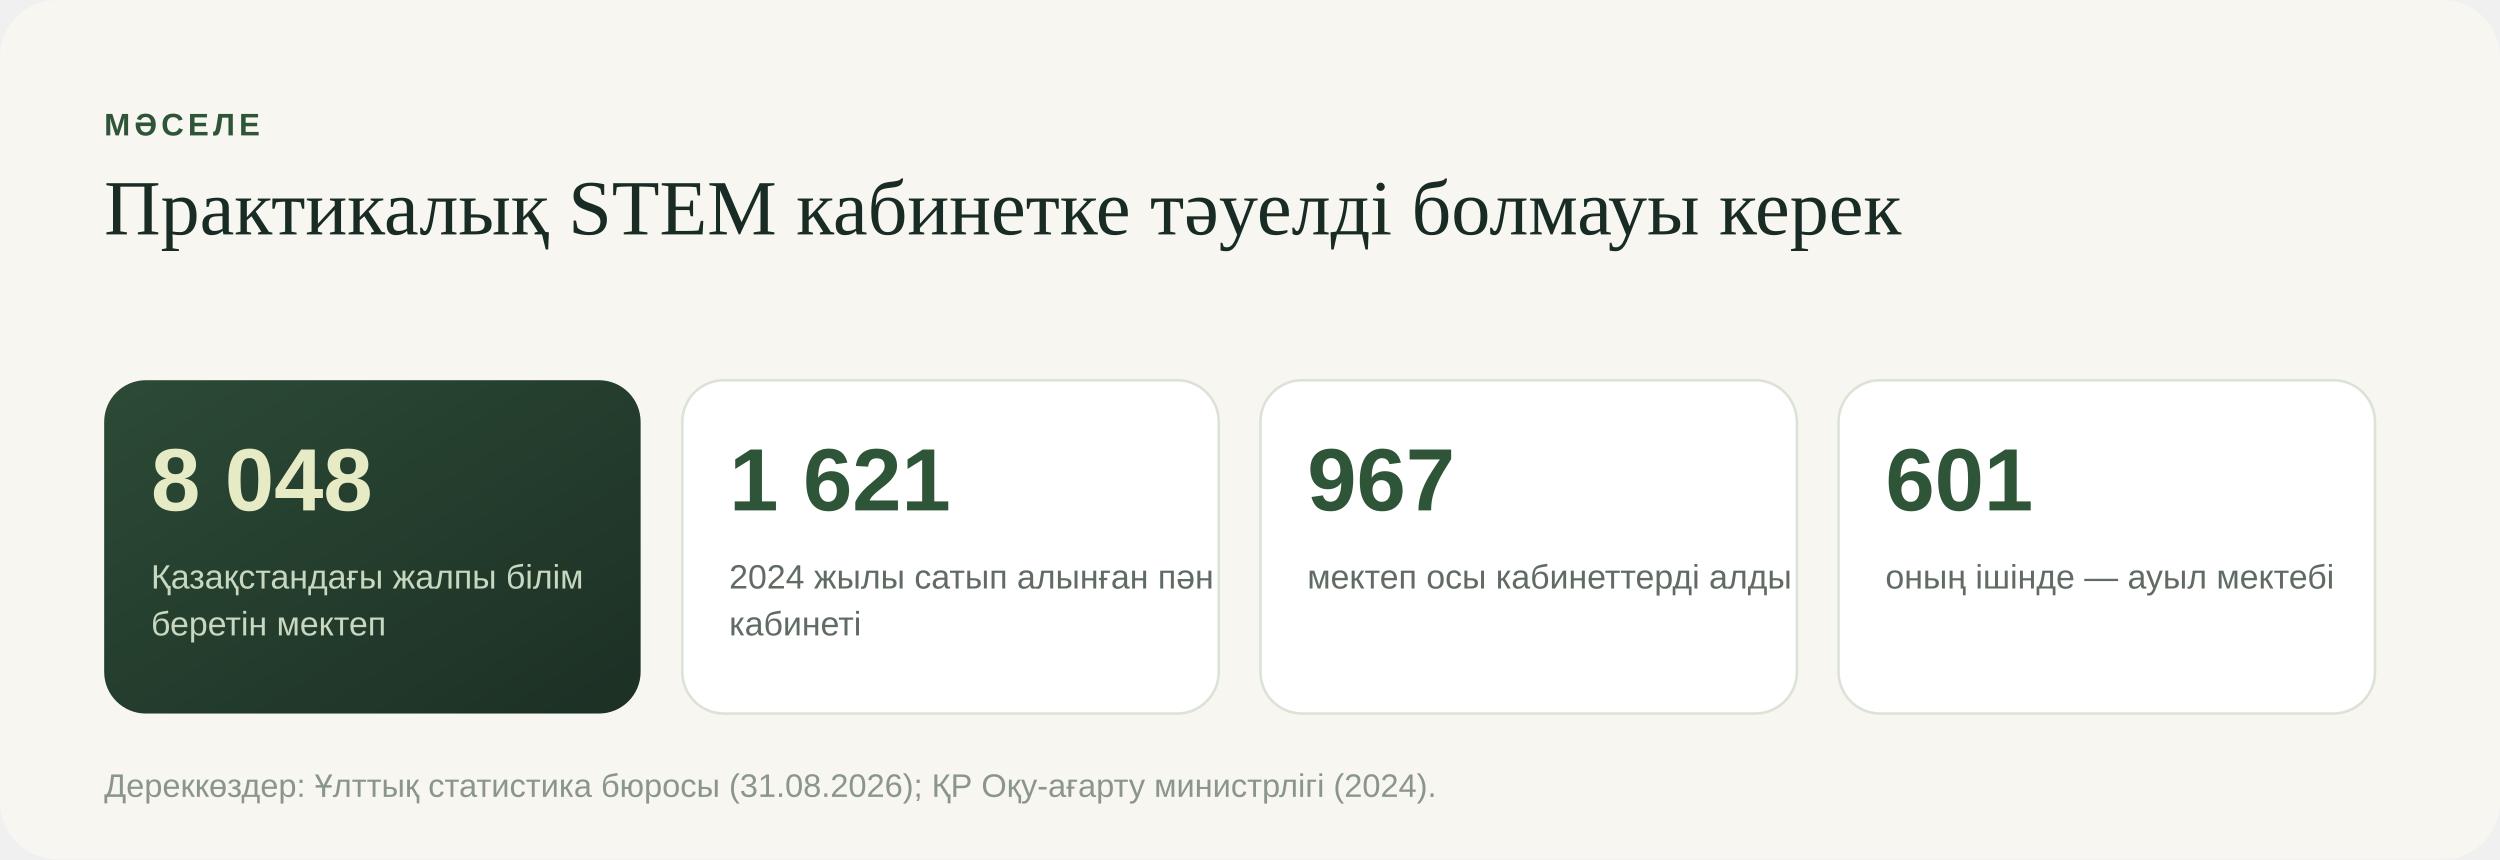
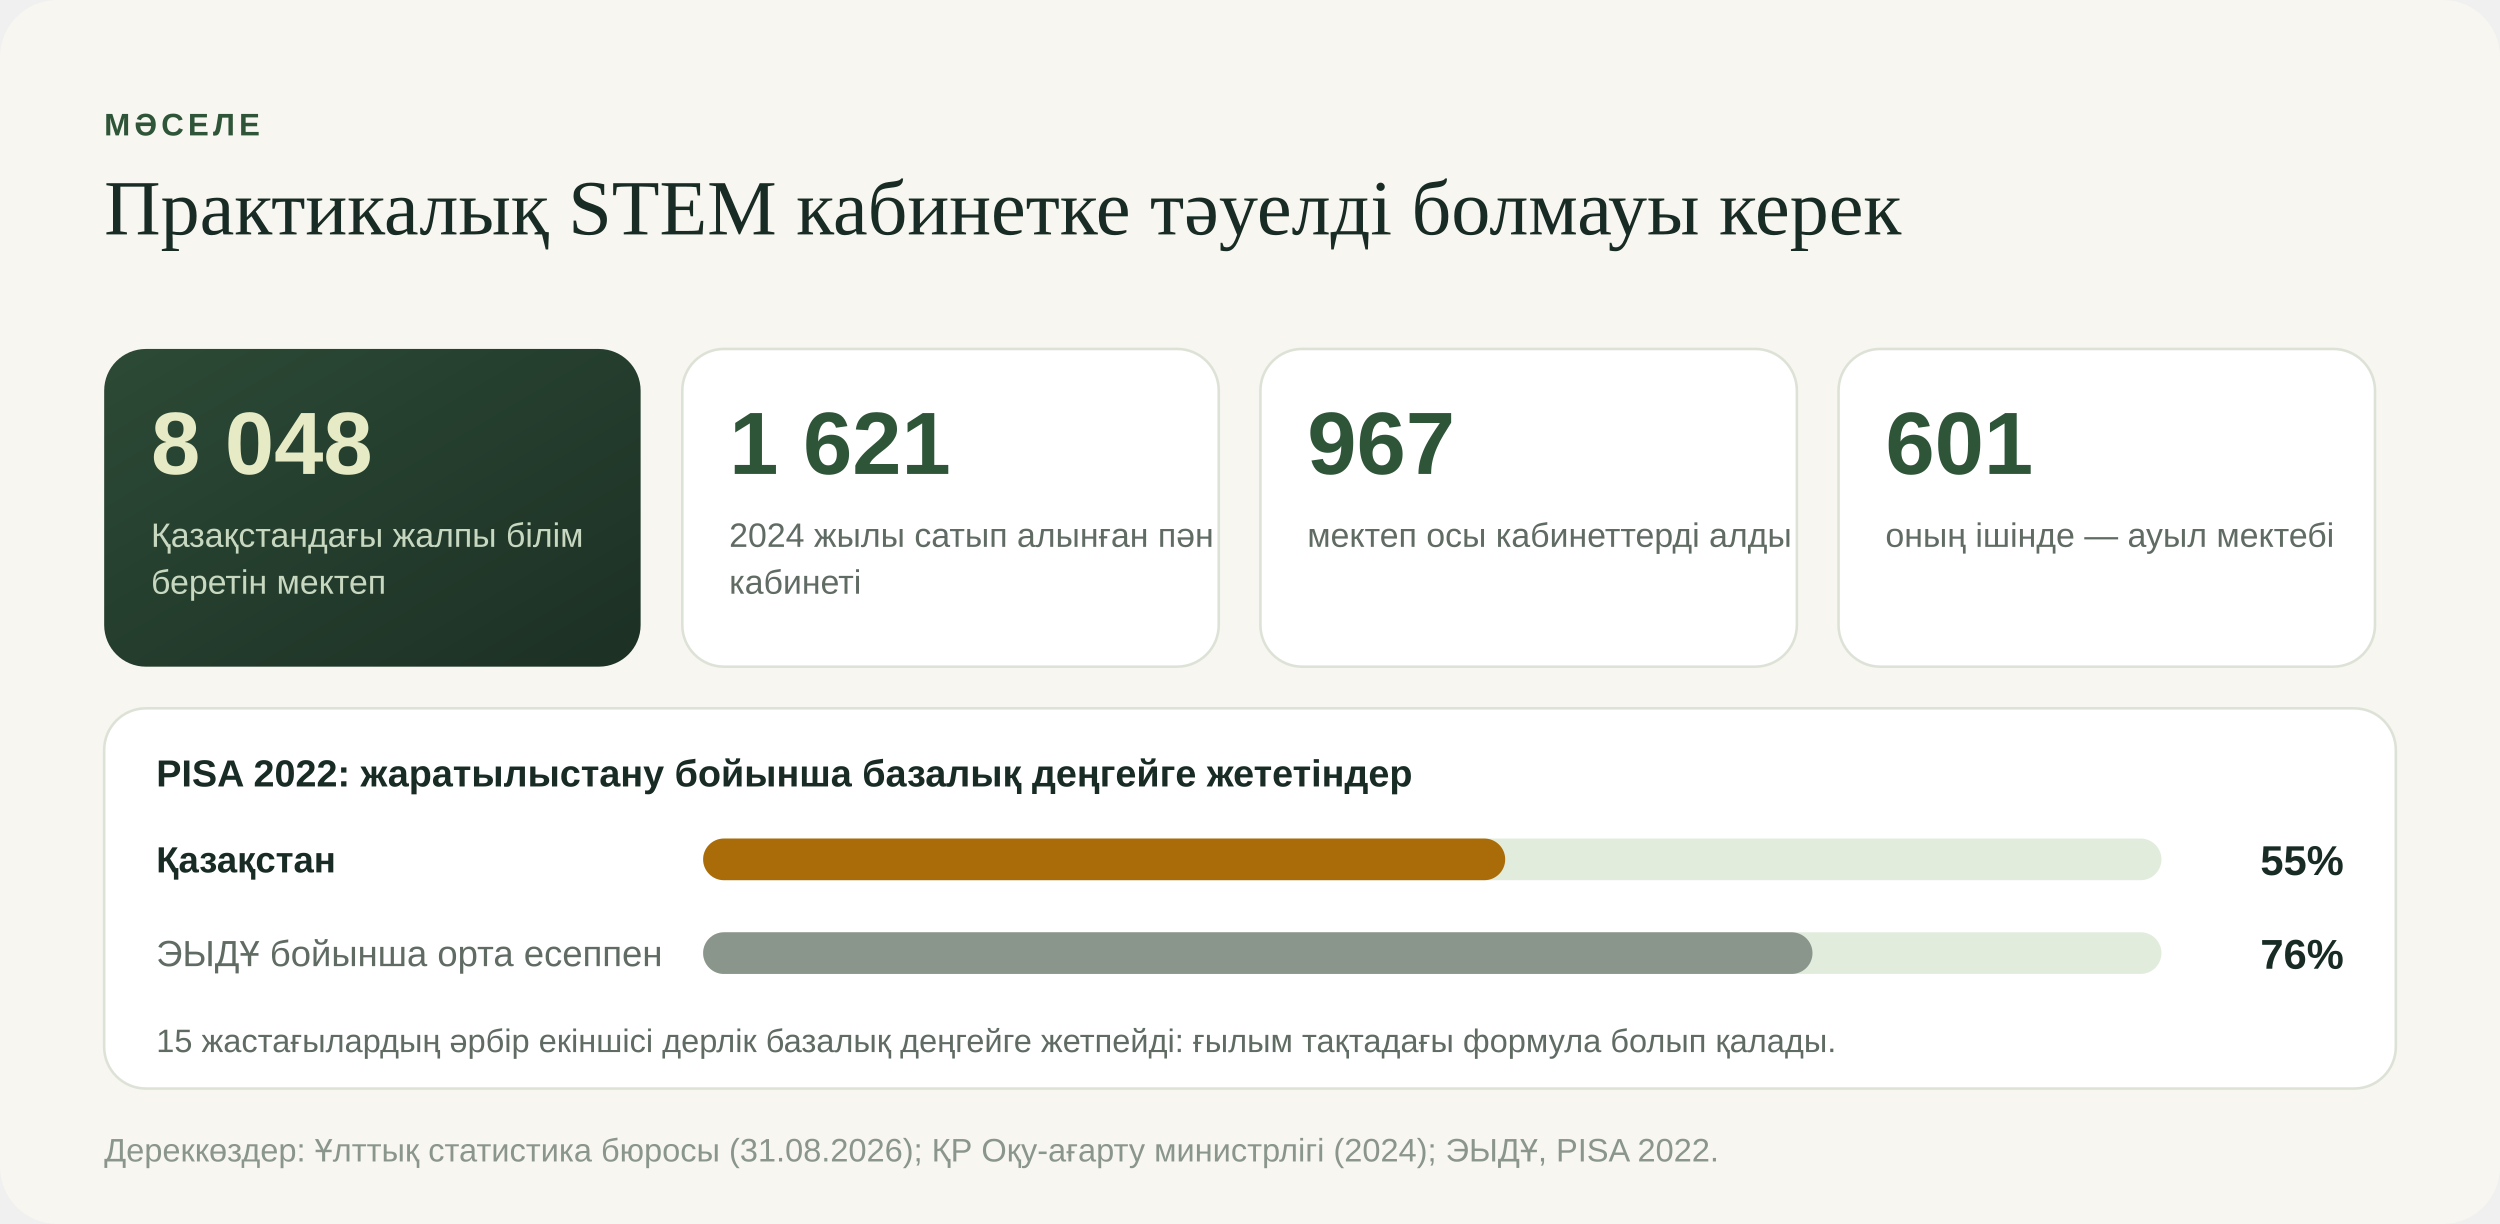
- <svg xmlns="http://www.w3.org/2000/svg" width="960" height="330" viewBox="0 0 960 330" role="img" aria-label="Мәселе">
+ <svg xmlns="http://www.w3.org/2000/svg" width="960" height="470" viewBox="0 0 960 470" role="img" aria-label="Мәселе">
  <defs>
    <linearGradient id="dk" x1="0" y1="0" x2="1" y2="1">
      <stop offset="0" stop-color="#2C4A36" />
      <stop offset="1" stop-color="#1C3024" />
    </linearGradient>
    <linearGradient id="mk" x1="0" y1="0" x2="1" y2="1">
      <stop offset="0" stop-color="#5A8A63" />
      <stop offset="1" stop-color="#2F5539" />
    </linearGradient>
    <pattern id="grid" width="24" height="24" patternUnits="userSpaceOnUse">
      <path d="M24 0H0V24" fill="none" stroke="#FFFFFF" stroke-opacity=".06" />
    </pattern>
    <marker id="ar" viewBox="0 0 10 10" refX="8" refY="5" markerWidth="7" markerHeight="7" orient="auto">
      <path d="M0 0L10 5L0 10z" fill="#8A958C" />
    </marker>
  </defs>
-   <rect width="960" height="330" rx="22" fill="#F7F6F0" />
+   <rect width="960" height="470" rx="22" fill="#F7F6F0" />
  <text x="40" y="52" font-size="12" fill="#2F5539" font-weight="700" font-family="'Segoe UI', Manrope, 'Helvetica Neue', Arial, sans-serif" letter-spacing="1.6">МӘСЕЛЕ</text>
  <text x="40" y="90" font-size="30" fill="#182B24" font-weight="400" font-family="Georgia, 'Times New Roman', serif">Практикалық STEM кабинетке тәуелді болмауы керек</text>
-   <rect x="40" y="146" width="206" height="128" rx="16" fill="url(#dk)" stroke="none" />
-   <text x="58" y="196" font-size="34" fill="#E7EBC5" font-weight="700" font-family="'Segoe UI', Manrope, 'Helvetica Neue', Arial, sans-serif">8 048</text>
-   <text x="58" y="226" font-size="13" fill="#C8D8C0" font-weight="400" font-family="'Segoe UI', Manrope, 'Helvetica Neue', Arial, sans-serif">Қазақстандағы жалпы білім</text>
-   <text x="58" y="244" font-size="13" fill="#C8D8C0" font-weight="400" font-family="'Segoe UI', Manrope, 'Helvetica Neue', Arial, sans-serif">беретін мектеп</text>
-   <rect x="262" y="146" width="206" height="128" rx="16" fill="#FFFFFF" stroke="#DDE2D7" />
-   <text x="280" y="196" font-size="34" fill="#2F5539" font-weight="700" font-family="'Segoe UI', Manrope, 'Helvetica Neue', Arial, sans-serif">1 621</text>
-   <text x="280" y="226" font-size="13" fill="#5F6B63" font-weight="400" font-family="'Segoe UI', Manrope, 'Helvetica Neue', Arial, sans-serif">2024 жылы сатып алынған пән</text>
-   <text x="280" y="244" font-size="13" fill="#5F6B63" font-weight="400" font-family="'Segoe UI', Manrope, 'Helvetica Neue', Arial, sans-serif">кабинеті</text>
-   <rect x="484" y="146" width="206" height="128" rx="16" fill="#FFFFFF" stroke="#DDE2D7" />
-   <text x="502" y="196" font-size="34" fill="#2F5539" font-weight="700" font-family="'Segoe UI', Manrope, 'Helvetica Neue', Arial, sans-serif">967</text>
-   <text x="502" y="226" font-size="13" fill="#5F6B63" font-weight="400" font-family="'Segoe UI', Manrope, 'Helvetica Neue', Arial, sans-serif">мектеп осы кабинеттерді алды</text>
-   <rect x="706" y="146" width="206" height="128" rx="16" fill="#FFFFFF" stroke="#DDE2D7" />
-   <text x="724" y="196" font-size="34" fill="#2F5539" font-weight="700" font-family="'Segoe UI', Manrope, 'Helvetica Neue', Arial, sans-serif">601</text>
-   <text x="724" y="226" font-size="13" fill="#5F6B63" font-weight="400" font-family="'Segoe UI', Manrope, 'Helvetica Neue', Arial, sans-serif">оның ішінде — ауыл мектебі</text>
-   <text x="40" y="306" font-size="12.5" fill="#8A958C" font-weight="400" font-family="'Segoe UI', Manrope, 'Helvetica Neue', Arial, sans-serif">Дереккөздер: Ұлттық статистика бюросы (31.08.2026); ҚР Оқу-ағарту министрлігі (2024).</text>
+   <rect x="40" y="134" width="206" height="122" rx="16" fill="url(#dk)" stroke="none" />
+   <text x="58" y="182" font-size="34" fill="#E7EBC5" font-weight="700" font-family="'Segoe UI', Manrope, 'Helvetica Neue', Arial, sans-serif">8 048</text>
+   <text x="58" y="210" font-size="13" fill="#C8D8C0" font-weight="400" font-family="'Segoe UI', Manrope, 'Helvetica Neue', Arial, sans-serif">Қазақстандағы жалпы білім</text>
+   <text x="58" y="228" font-size="13" fill="#C8D8C0" font-weight="400" font-family="'Segoe UI', Manrope, 'Helvetica Neue', Arial, sans-serif">беретін мектеп</text>
+   <rect x="262" y="134" width="206" height="122" rx="16" fill="#FFFFFF" stroke="#DDE2D7" />
+   <text x="280" y="182" font-size="34" fill="#2F5539" font-weight="700" font-family="'Segoe UI', Manrope, 'Helvetica Neue', Arial, sans-serif">1 621</text>
+   <text x="280" y="210" font-size="13" fill="#5F6B63" font-weight="400" font-family="'Segoe UI', Manrope, 'Helvetica Neue', Arial, sans-serif">2024 жылы сатып алынған пән</text>
+   <text x="280" y="228" font-size="13" fill="#5F6B63" font-weight="400" font-family="'Segoe UI', Manrope, 'Helvetica Neue', Arial, sans-serif">кабинеті</text>
+   <rect x="484" y="134" width="206" height="122" rx="16" fill="#FFFFFF" stroke="#DDE2D7" />
+   <text x="502" y="182" font-size="34" fill="#2F5539" font-weight="700" font-family="'Segoe UI', Manrope, 'Helvetica Neue', Arial, sans-serif">967</text>
+   <text x="502" y="210" font-size="13" fill="#5F6B63" font-weight="400" font-family="'Segoe UI', Manrope, 'Helvetica Neue', Arial, sans-serif">мектеп осы кабинеттерді алды</text>
+   <rect x="706" y="134" width="206" height="122" rx="16" fill="#FFFFFF" stroke="#DDE2D7" />
+   <text x="724" y="182" font-size="34" fill="#2F5539" font-weight="700" font-family="'Segoe UI', Manrope, 'Helvetica Neue', Arial, sans-serif">601</text>
+   <text x="724" y="210" font-size="13" fill="#5F6B63" font-weight="400" font-family="'Segoe UI', Manrope, 'Helvetica Neue', Arial, sans-serif">оның ішінде — ауыл мектебі</text>
+   <rect x="40" y="272" width="880" height="146" rx="16" fill="#FFFFFF" stroke="#DDE2D7" />
+   <text x="60" y="302" font-size="14.5" fill="#182B24" font-weight="700" font-family="'Segoe UI', Manrope, 'Helvetica Neue', Arial, sans-serif">PISA 2022: жаратылыстану бойынша базалық деңгейге жететіндер</text>
+   <text x="60" y="335" font-size="14" fill="#182B24" font-weight="700" font-family="'Segoe UI', Manrope, 'Helvetica Neue', Arial, sans-serif">Қазақстан</text>
+   <rect x="270" y="322" width="560" height="16" rx="8" fill="#E2ECDD" />
+   <rect x="270" y="322" width="308" height="16" rx="8" fill="#A96C08" />
+   <text x="900" y="336" font-size="16" fill="#182B24" font-weight="700" font-family="'Segoe UI', Manrope, 'Helvetica Neue', Arial, sans-serif" text-anchor="end">55%</text>
+   <text x="60" y="371" font-size="14" fill="#5F6B63" font-weight="400" font-family="'Segoe UI', Manrope, 'Helvetica Neue', Arial, sans-serif">ЭЫДҰ бойынша орта есеппен</text>
+   <rect x="270" y="358" width="560" height="16" rx="8" fill="#E2ECDD" />
+   <rect x="270" y="358" width="426" height="16" rx="8" fill="#8A958C" />
+   <text x="900" y="372" font-size="16" fill="#182B24" font-weight="700" font-family="'Segoe UI', Manrope, 'Helvetica Neue', Arial, sans-serif" text-anchor="end">76%</text>
+   <text x="60" y="404" font-size="12.5" fill="#5F6B63" font-weight="400" font-family="'Segoe UI', Manrope, 'Helvetica Neue', Arial, sans-serif">15 жастағылардың әрбір екіншісі дерлік базалық деңгейге жетпейді: ғылым тақтадағы формула болып қалады.</text>
+   <text x="40" y="446" font-size="12.5" fill="#8A958C" font-weight="400" font-family="'Segoe UI', Manrope, 'Helvetica Neue', Arial, sans-serif">Дереккөздер: Ұлттық статистика бюросы (31.08.2026); ҚР Оқу-ағарту министрлігі (2024); ЭЫДҰ, PISA 2022.</text>
</svg>
